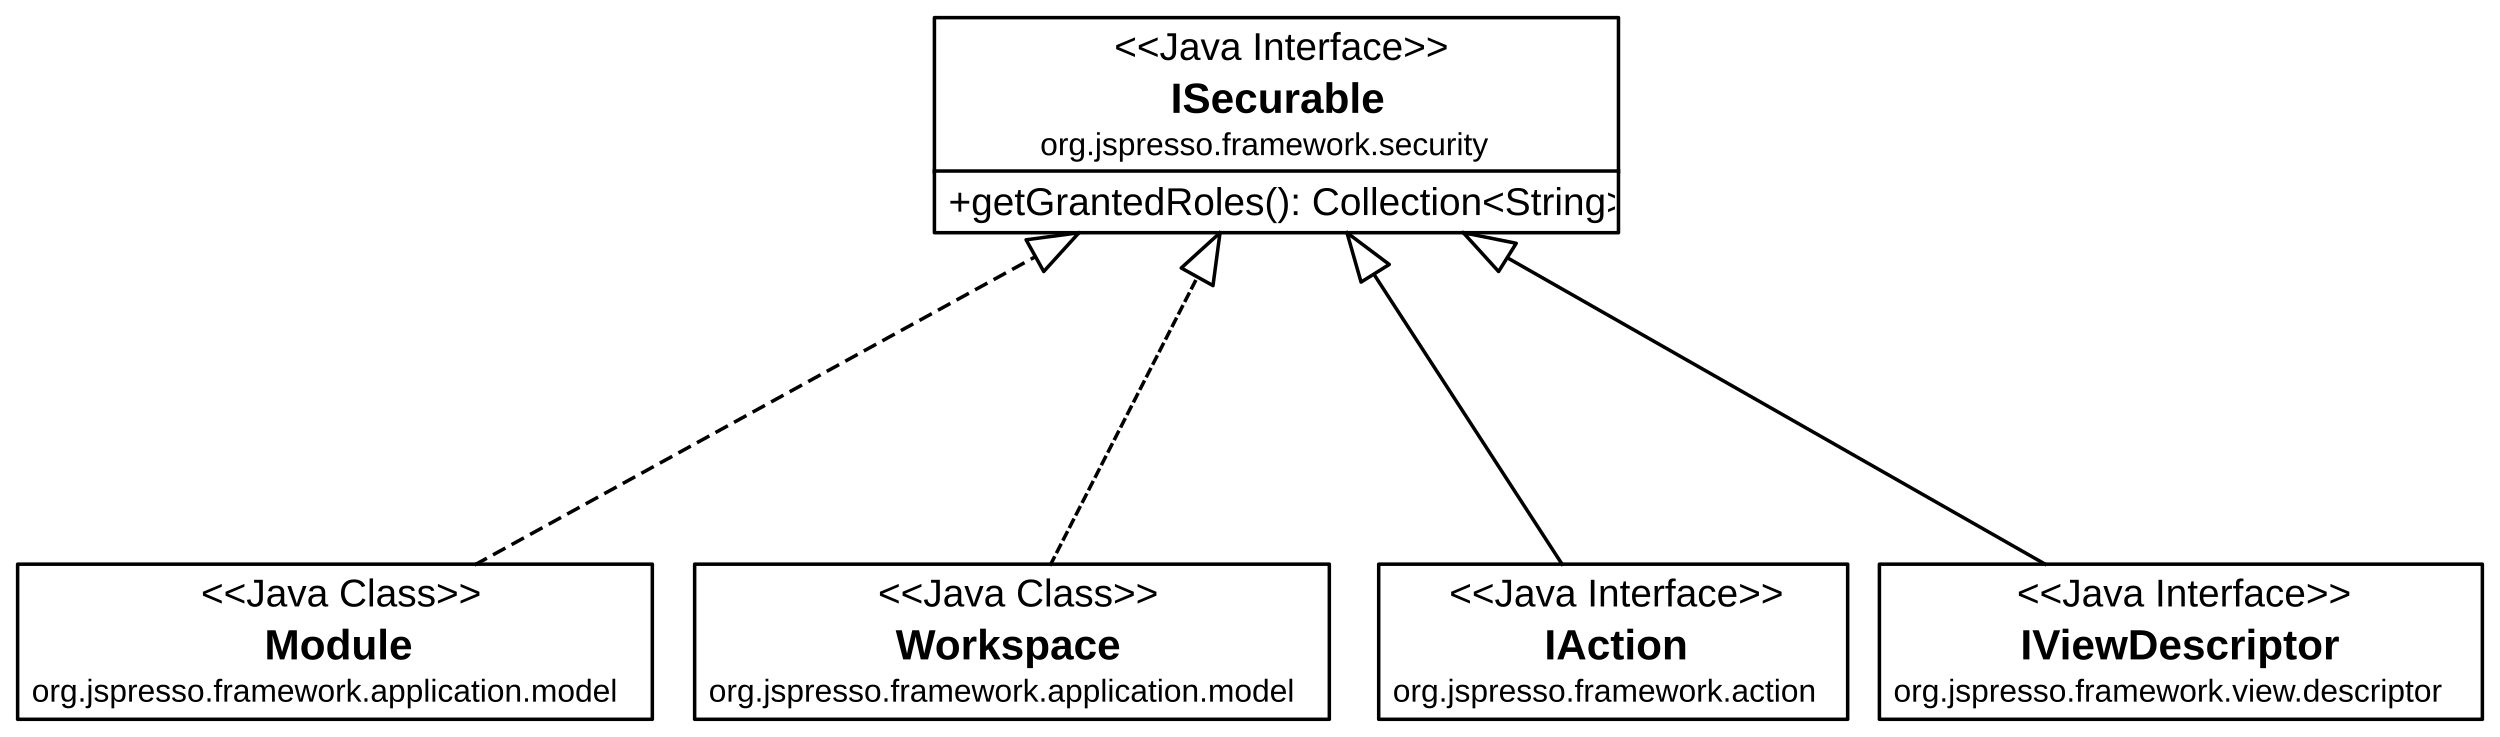
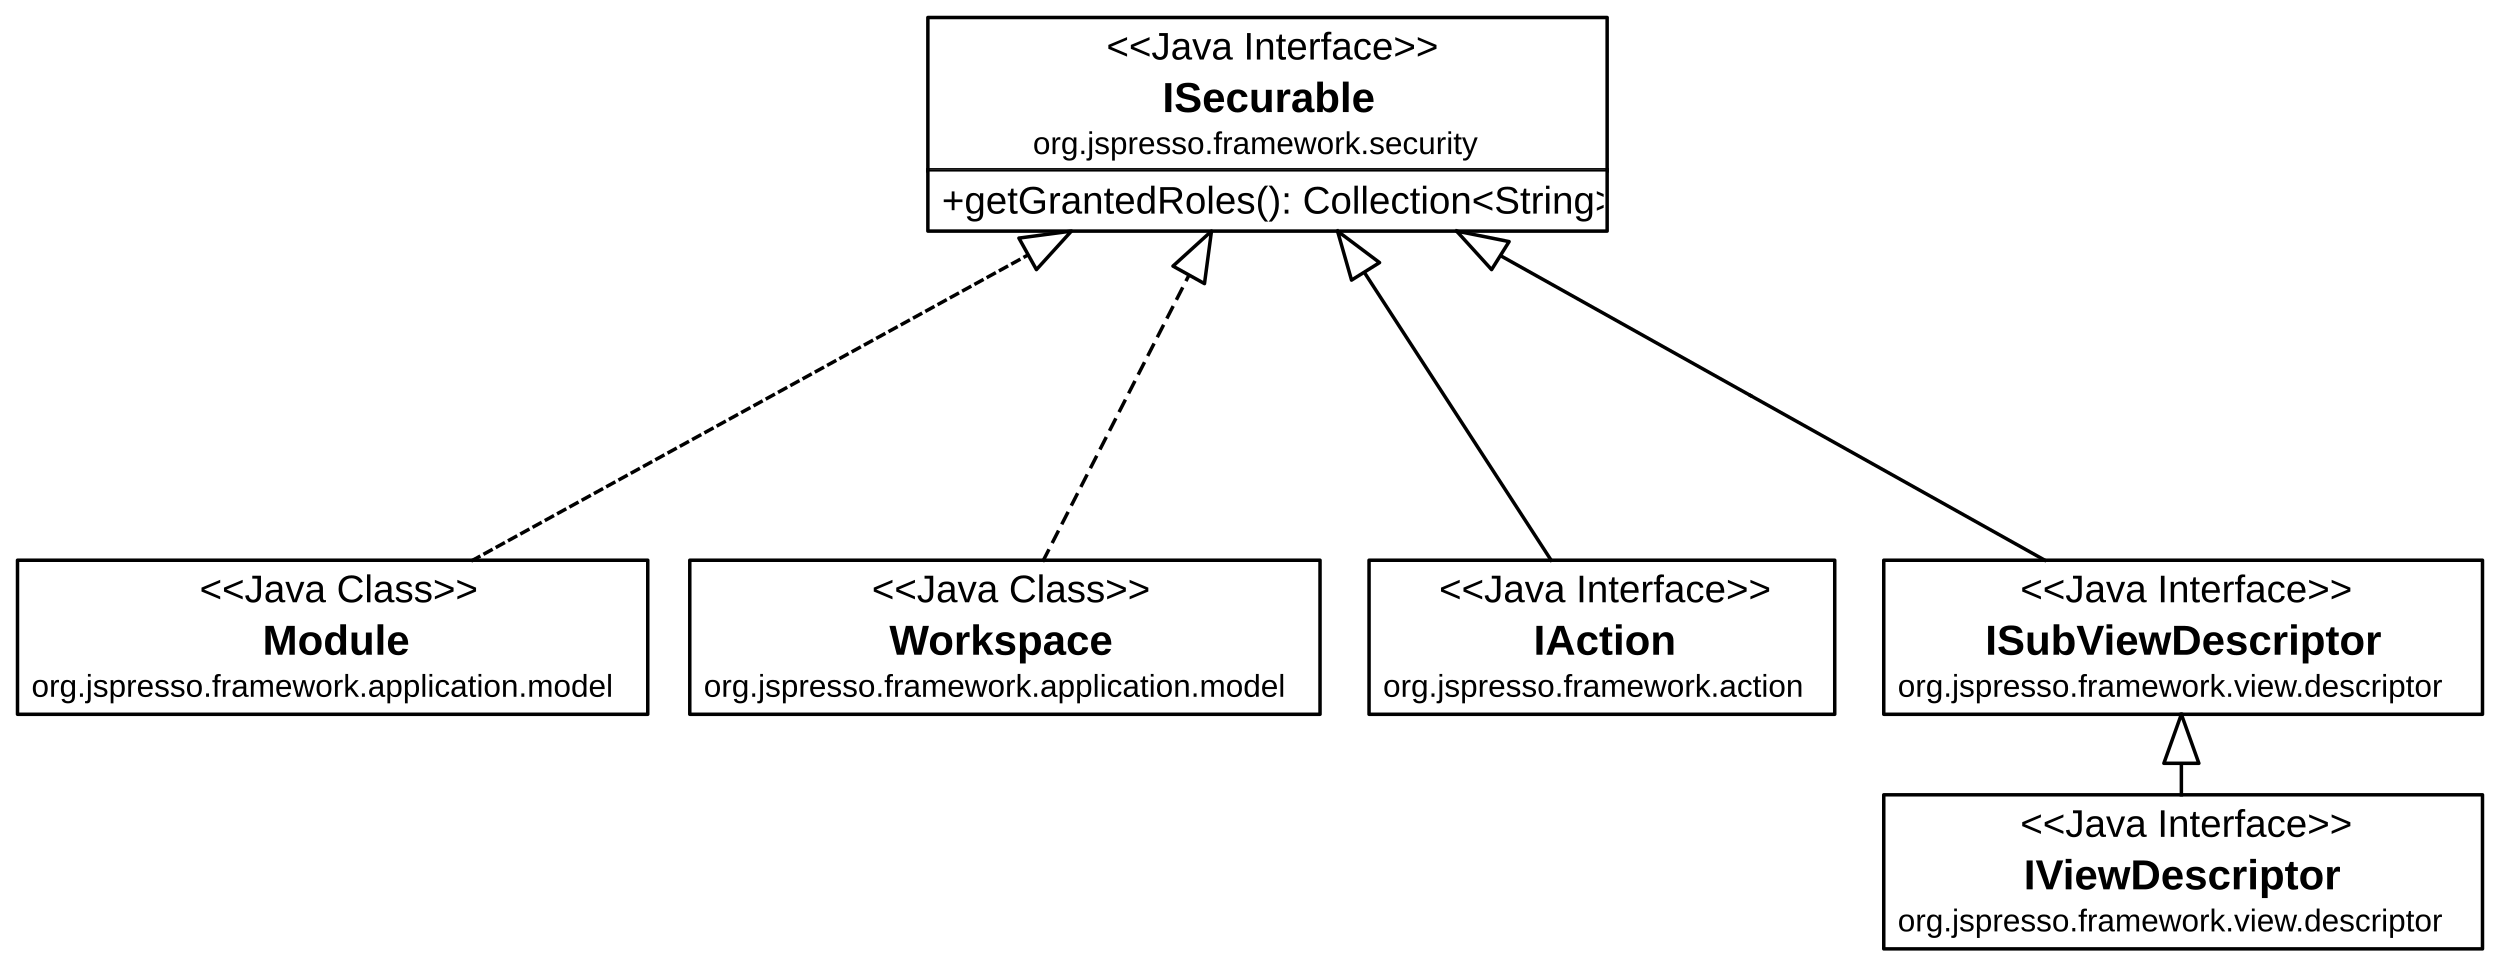
- <svg xmlns="http://www.w3.org/2000/svg" stroke-dasharray="none" shape-rendering="auto" font-family="'Dialog'" width="709" text-rendering="auto" fill-opacity="1" contentScriptType="text/ecmascript" color-interpolation="auto" color-rendering="auto" preserveAspectRatio="xMidYMid meet" font-size="12" fill="black" stroke="black" image-rendering="auto" stroke-miterlimit="10" zoomAndPan="magnify" version="1.0" stroke-linecap="square" stroke-linejoin="miter" contentStyleType="text/css" font-style="normal" height="209" stroke-width="1" stroke-dashoffset="0" font-weight="normal" stroke-opacity="1">
+ <svg xmlns="http://www.w3.org/2000/svg" stroke-dasharray="none" shape-rendering="auto" font-family="'Dialog'" width="714" text-rendering="auto" fill-opacity="1" contentScriptType="text/ecmascript" color-interpolation="auto" color-rendering="auto" preserveAspectRatio="xMidYMid meet" font-size="12" fill="black" stroke="black" image-rendering="auto" stroke-miterlimit="10" zoomAndPan="magnify" version="1.0" stroke-linecap="square" stroke-linejoin="miter" contentStyleType="text/css" font-style="normal" height="276" stroke-width="1" stroke-dashoffset="0" font-weight="normal" stroke-opacity="1">
  <defs id="genericDefs" />
  <g>
    <defs id="defs1">
      <clipPath clipPathUnits="userSpaceOnUse" id="clipPath1">
        <path d="M264 4 L460 4 L460 50 L264 50 L264 4 Z" />
      </clipPath>
      <clipPath clipPathUnits="userSpaceOnUse" id="clipPath2">
        <path d="M313 5 L411 5 L411 21 L313 21 L313 5 Z" />
      </clipPath>
      <clipPath clipPathUnits="userSpaceOnUse" id="clipPath3">
        <path d="M329 19 L395 19 L395 36 L329 36 L329 19 Z" />
      </clipPath>
      <clipPath clipPathUnits="userSpaceOnUse" id="clipPath4">
        <path d="M292 34 L432 34 L432 48 L292 48 L292 34 Z" />
      </clipPath>
      <clipPath clipPathUnits="userSpaceOnUse" id="clipPath5">
        <path d="M264 48 L460 48 L460 67 L264 67 L264 48 Z" />
      </clipPath>
      <clipPath clipPathUnits="userSpaceOnUse" id="clipPath6">
        <path d="M266 49 L458 49 L458 65 L266 65 L266 49 Z" />
      </clipPath>
      <clipPath clipPathUnits="userSpaceOnUse" id="clipPath7">
        <path d="M4 159 L186 159 L186 205 L4 205 L4 159 Z" />
      </clipPath>
      <clipPath clipPathUnits="userSpaceOnUse" id="clipPath8">
        <path d="M54 160 L136 160 L136 176 L54 176 L54 160 Z" />
      </clipPath>
      <clipPath clipPathUnits="userSpaceOnUse" id="clipPath9">
        <path d="M72 174 L118 174 L118 191 L72 191 L72 174 Z" />
      </clipPath>
      <clipPath clipPathUnits="userSpaceOnUse" id="clipPath10">
        <path d="M6 189 L184 189 L184 203 L6 203 L6 189 Z" />
      </clipPath>
      <clipPath clipPathUnits="userSpaceOnUse" id="clipPath11">
        <path d="M196 159 L378 159 L378 205 L196 205 L196 159 Z" />
      </clipPath>
      <clipPath clipPathUnits="userSpaceOnUse" id="clipPath12">
        <path d="M246 160 L328 160 L328 176 L246 176 L246 160 Z" />
      </clipPath>
      <clipPath clipPathUnits="userSpaceOnUse" id="clipPath13">
        <path d="M251 174 L322 174 L322 191 L251 191 L251 174 Z" />
      </clipPath>
      <clipPath clipPathUnits="userSpaceOnUse" id="clipPath14">
        <path d="M198 189 L376 189 L376 203 L198 203 L198 189 Z" />
      </clipPath>
      <clipPath clipPathUnits="userSpaceOnUse" id="clipPath15">
        <path d="M390 159 L525 159 L525 205 L390 205 L390 159 Z" />
      </clipPath>
      <clipPath clipPathUnits="userSpaceOnUse" id="clipPath16">
        <path d="M408 160 L506 160 L506 176 L408 176 L408 160 Z" />
      </clipPath>
      <clipPath clipPathUnits="userSpaceOnUse" id="clipPath17">
        <path d="M435 174 L479 174 L479 191 L435 191 L435 174 Z" />
      </clipPath>
      <clipPath clipPathUnits="userSpaceOnUse" id="clipPath18">
        <path d="M392 189 L523 189 L523 203 L392 203 L392 189 Z" />
      </clipPath>
      <clipPath clipPathUnits="userSpaceOnUse" id="clipPath19">
-         <path d="M532 159 L705 159 L705 205 L532 205 L532 159 Z" />
+         <path d="M537 226 L710 226 L710 272 L537 272 L537 226 Z" />
      </clipPath>
      <clipPath clipPathUnits="userSpaceOnUse" id="clipPath20">
-         <path d="M569 160 L667 160 L667 176 L569 176 L569 160 Z" />
+         <path d="M574 227 L672 227 L672 243 L574 243 L574 227 Z" />
      </clipPath>
      <clipPath clipPathUnits="userSpaceOnUse" id="clipPath21">
-         <path d="M570 174 L666 174 L666 191 L570 191 L570 174 Z" />
+         <path d="M575 241 L671 241 L671 258 L575 258 L575 241 Z" />
      </clipPath>
      <clipPath clipPathUnits="userSpaceOnUse" id="clipPath22">
-         <path d="M534 189 L703 189 L703 203 L534 203 L534 189 Z" />
+         <path d="M539 256 L708 256 L708 270 L539 270 L539 256 Z" />
      </clipPath>
      <clipPath clipPathUnits="userSpaceOnUse" id="clipPath23">
-         <path d="M134 65 L308 65 L308 162 L134 162 L134 65 Z" />
+         <path d="M537 159 L710 159 L710 205 L537 205 L537 159 Z" />
      </clipPath>
      <clipPath clipPathUnits="userSpaceOnUse" id="clipPath24">
-         <path d="M290 65 L308 65 L308 79 L290 79 L290 65 Z" />
+         <path d="M574 160 L672 160 L672 176 L574 176 L574 160 Z" />
      </clipPath>
      <clipPath clipPathUnits="userSpaceOnUse" id="clipPath25">
-         <path d="M297 65 L348 65 L348 162 L297 162 L297 65 Z" />
+         <path d="M564 174 L682 174 L682 191 L564 191 L564 174 Z" />
      </clipPath>
      <clipPath clipPathUnits="userSpaceOnUse" id="clipPath26">
-         <path d="M334 65 L348 65 L348 83 L334 83 L334 65 Z" />
+         <path d="M539 189 L708 189 L708 203 L539 203 L539 189 Z" />
      </clipPath>
      <clipPath clipPathUnits="userSpaceOnUse" id="clipPath27">
        <path d="M381 65 L445 65 L445 162 L381 162 L381 65 Z" />
      </clipPath>
      <clipPath clipPathUnits="userSpaceOnUse" id="clipPath28">
        <path d="M381 65 L396 65 L396 82 L381 82 L381 65 Z" />
      </clipPath>
      <clipPath clipPathUnits="userSpaceOnUse" id="clipPath29">
-         <path d="M414 65 L582 65 L582 162 L414 162 L414 65 Z" />
+         <path d="M297 65 L348 65 L348 162 L297 162 L297 65 Z" />
      </clipPath>
      <clipPath clipPathUnits="userSpaceOnUse" id="clipPath30">
-         <path d="M414 65 L432 65 L432 79 L414 79 L414 65 Z" />
+         <path d="M334 65 L348 65 L348 83 L334 83 L334 65 Z" />
+       </clipPath>
+       <clipPath clipPathUnits="userSpaceOnUse" id="clipPath31">
+         <path d="M134 65 L308 65 L308 162 L134 162 L134 65 Z" />
+       </clipPath>
+       <clipPath clipPathUnits="userSpaceOnUse" id="clipPath32">
+         <path d="M290 65 L308 65 L308 79 L290 79 L290 65 Z" />
+       </clipPath>
+       <clipPath clipPathUnits="userSpaceOnUse" id="clipPath33">
+         <path d="M415 65 L586 65 L586 162 L415 162 L415 65 Z" />
+       </clipPath>
+       <clipPath clipPathUnits="userSpaceOnUse" id="clipPath34">
+         <path d="M415 65 L433 65 L433 79 L415 79 L415 65 Z" />
+       </clipPath>
+       <clipPath clipPathUnits="userSpaceOnUse" id="clipPath35">
+         <path d="M617 203 L630 203 L630 229 L617 229 L617 203 Z" />
+       </clipPath>
+       <clipPath clipPathUnits="userSpaceOnUse" id="clipPath36">
+         <path d="M617 203 L630 203 L630 220 L617 220 L617 203 Z" />
      </clipPath>
    </defs>
    <g font-size="11" fill="white" font-family="'Tahoma'" stroke-linejoin="round" stroke="white" stroke-miterlimit="0">
-       <rect width="906" x="0" height="457" y="0" stroke="none" />
+       <rect width="974" x="0" height="672" y="0" stroke="none" />
      <rect x="265" y="5" clip-path="url(#clipPath1)" width="194" height="44" stroke="none" />
      <rect x="265" y="5" clip-path="url(#clipPath1)" fill="none" width="194" height="44" stroke="black" />
      <text x="316" y="17" clip-path="url(#clipPath2)" fill="black" font-family="'Arial'" stroke="none" xml:space="preserve">&lt;&lt;Java Interface&gt;&gt;</text>
    </g>
    <g stroke-miterlimit="0" font-weight="bold" font-family="'Arial'" stroke-linejoin="round">
      <text xml:space="preserve" x="332" y="32" clip-path="url(#clipPath3)" stroke="none">ISecurable</text>
      <text font-size="9" x="295" y="44" clip-path="url(#clipPath4)" stroke="none" font-weight="normal" xml:space="preserve">org.jspresso.framework.security</text>
    </g>
    <g font-size="11" fill="white" font-family="'Tahoma'" stroke-linejoin="round" stroke="white" stroke-miterlimit="0">
      <rect x="265" y="49" clip-path="url(#clipPath5)" width="194" height="17" stroke="none" />
      <rect x="265" y="48" clip-path="url(#clipPath5)" fill="none" width="194" height="18" stroke="black" />
      <text x="269" y="61" clip-path="url(#clipPath6)" fill="black" font-family="'Arial'" stroke="none" xml:space="preserve">+getGrantedRoles(): Collection&lt;String&gt;</text>
      <rect x="5" y="160" clip-path="url(#clipPath7)" width="180" height="44" stroke="none" />
      <rect x="5" y="160" clip-path="url(#clipPath7)" fill="none" width="180" height="44" stroke="black" />
      <text x="57" y="172" clip-path="url(#clipPath8)" fill="black" font-family="'Arial'" stroke="none" xml:space="preserve">&lt;&lt;Java Class&gt;&gt;</text>
    </g>
    <g stroke-miterlimit="0" font-weight="bold" font-family="'Arial'" stroke-linejoin="round">
      <text xml:space="preserve" x="75" y="187" clip-path="url(#clipPath9)" stroke="none">Module</text>
      <text font-size="9" x="9" y="199" clip-path="url(#clipPath10)" stroke="none" font-weight="normal" xml:space="preserve">org.jspresso.framework.application.model</text>
    </g>
    <g font-size="11" fill="white" font-family="'Tahoma'" stroke-linejoin="round" stroke="white" stroke-miterlimit="0">
      <rect x="197" y="160" clip-path="url(#clipPath11)" width="180" height="44" stroke="none" />
      <rect x="197" y="160" clip-path="url(#clipPath11)" fill="none" width="180" height="44" stroke="black" />
      <text x="249" y="172" clip-path="url(#clipPath12)" fill="black" font-family="'Arial'" stroke="none" xml:space="preserve">&lt;&lt;Java Class&gt;&gt;</text>
    </g>
    <g stroke-miterlimit="0" font-weight="bold" font-family="'Arial'" stroke-linejoin="round">
      <text xml:space="preserve" x="254" y="187" clip-path="url(#clipPath13)" stroke="none">Workspace</text>
      <text font-size="9" x="201" y="199" clip-path="url(#clipPath14)" stroke="none" font-weight="normal" xml:space="preserve">org.jspresso.framework.application.model</text>
    </g>
    <g font-size="11" fill="white" font-family="'Tahoma'" stroke-linejoin="round" stroke="white" stroke-miterlimit="0">
      <rect x="391" y="160" clip-path="url(#clipPath15)" width="133" height="44" stroke="none" />
      <rect x="391" y="160" clip-path="url(#clipPath15)" fill="none" width="133" height="44" stroke="black" />
      <text x="411" y="172" clip-path="url(#clipPath16)" fill="black" font-family="'Arial'" stroke="none" xml:space="preserve">&lt;&lt;Java Interface&gt;&gt;</text>
    </g>
    <g stroke-miterlimit="0" font-weight="bold" font-family="'Arial'" stroke-linejoin="round">
      <text xml:space="preserve" x="438" y="187" clip-path="url(#clipPath17)" stroke="none">IAction</text>
      <text font-size="9" x="395" y="199" clip-path="url(#clipPath18)" stroke="none" font-weight="normal" xml:space="preserve">org.jspresso.framework.action</text>
    </g>
    <g font-size="11" fill="white" font-family="'Tahoma'" stroke-linejoin="round" stroke="white" stroke-miterlimit="0">
-       <rect x="533" y="160" clip-path="url(#clipPath19)" width="171" height="44" stroke="none" />
-       <rect x="533" y="160" clip-path="url(#clipPath19)" fill="none" width="171" height="44" stroke="black" />
-       <text x="572" y="172" clip-path="url(#clipPath20)" fill="black" font-family="'Arial'" stroke="none" xml:space="preserve">&lt;&lt;Java Interface&gt;&gt;</text>
+       <rect x="538" y="227" clip-path="url(#clipPath19)" width="171" height="44" stroke="none" />
+       <rect x="538" y="227" clip-path="url(#clipPath19)" fill="none" width="171" height="44" stroke="black" />
+       <text x="577" y="239" clip-path="url(#clipPath20)" fill="black" font-family="'Arial'" stroke="none" xml:space="preserve">&lt;&lt;Java Interface&gt;&gt;</text>
    </g>
    <g stroke-miterlimit="0" font-weight="bold" font-family="'Arial'" stroke-linejoin="round">
-       <text xml:space="preserve" x="573" y="187" clip-path="url(#clipPath21)" stroke="none">IViewDescriptor</text>
-       <text font-size="9" x="537" y="199" clip-path="url(#clipPath22)" stroke="none" font-weight="normal" xml:space="preserve">org.jspresso.framework.view.descriptor</text>
+       <text xml:space="preserve" x="578" y="254" clip-path="url(#clipPath21)" stroke="none">IViewDescriptor</text>
+       <text font-size="9" x="542" y="266" clip-path="url(#clipPath22)" stroke="none" font-weight="normal" xml:space="preserve">org.jspresso.framework.view.descriptor</text>
    </g>
-     <g stroke-dasharray="3,3" font-size="11" stroke-miterlimit="0" font-family="'Tahoma'" stroke-linejoin="round">
-       <line clip-path="url(#clipPath23)" fill="none" x1="135" x2="306" y1="160" y2="66" />
-       <polygon fill="white" stroke-dasharray="none" clip-path="url(#clipPath24)" points=" 306 66 296 77 291 68" stroke="none" />
-       <polygon fill="none" stroke-dasharray="none" clip-path="url(#clipPath24)" points=" 306 66 296 77 291 68" />
-       <line clip-path="url(#clipPath25)" fill="none" x1="298" x2="346" y1="160" y2="66" stroke-dasharray="2,2" />
-       <polygon fill="white" stroke-dasharray="none" clip-path="url(#clipPath26)" points=" 346 66 344 81 335 76" stroke="none" />
-       <polygon fill="none" stroke-dasharray="none" clip-path="url(#clipPath26)" points=" 346 66 344 81 335 76" />
-       <line clip-path="url(#clipPath27)" fill="none" x1="443" x2="382" y1="160" y2="66" stroke-dasharray="none" />
-       <polygon fill="white" stroke-dasharray="none" clip-path="url(#clipPath28)" points=" 382 66 394 75 386 80" stroke="none" />
-       <polygon fill="none" stroke-dasharray="none" clip-path="url(#clipPath28)" points=" 382 66 394 75 386 80" />
-       <line clip-path="url(#clipPath29)" fill="none" x1="580" x2="415" y1="160" y2="66" stroke-dasharray="none" />
-       <polygon fill="white" stroke-dasharray="none" clip-path="url(#clipPath30)" points=" 415 66 430 69 425 77" stroke="none" />
-       <polygon fill="none" stroke-dasharray="none" clip-path="url(#clipPath30)" points=" 415 66 430 69 425 77" />
+     <g font-size="11" fill="white" font-family="'Tahoma'" stroke-linejoin="round" stroke="white" stroke-miterlimit="0">
+       <rect x="538" y="160" clip-path="url(#clipPath23)" width="171" height="44" stroke="none" />
+       <rect x="538" y="160" clip-path="url(#clipPath23)" fill="none" width="171" height="44" stroke="black" />
+       <text x="577" y="172" clip-path="url(#clipPath24)" fill="black" font-family="'Arial'" stroke="none" xml:space="preserve">&lt;&lt;Java Interface&gt;&gt;</text>
+     </g>
+     <g stroke-miterlimit="0" font-weight="bold" font-family="'Arial'" stroke-linejoin="round">
+       <text xml:space="preserve" x="567" y="187" clip-path="url(#clipPath25)" stroke="none">ISubViewDescriptor</text>
+       <text font-size="9" x="542" y="199" clip-path="url(#clipPath26)" stroke="none" font-weight="normal" xml:space="preserve">org.jspresso.framework.view.descriptor</text>
+       <line clip-path="url(#clipPath27)" fill="none" x1="443" x2="382" y1="160" y2="66" />
+     </g>
+     <g font-size="11" fill="white" font-family="'Tahoma'" stroke-linejoin="round" stroke="white" stroke-miterlimit="0">
+       <polygon clip-path="url(#clipPath28)" points=" 382 66 394 75 386 80" stroke="none" />
+       <polygon fill="none" clip-path="url(#clipPath28)" points=" 382 66 394 75 386 80" stroke="black" />
+       <line clip-path="url(#clipPath29)" fill="none" x1="298" x2="346" y1="160" y2="66" stroke-dasharray="3,3" stroke="black" />
+       <polygon clip-path="url(#clipPath30)" points=" 346 66 344 81 335 76" stroke="none" />
+       <polygon fill="none" clip-path="url(#clipPath30)" points=" 346 66 344 81 335 76" stroke="black" />
+       <line clip-path="url(#clipPath31)" fill="none" x1="135" x2="306" y1="160" y2="66" stroke-dasharray="2,2" stroke="black" />
+       <polygon clip-path="url(#clipPath32)" points=" 306 66 296 77 291 68" stroke="none" />
+       <polygon fill="none" clip-path="url(#clipPath32)" points=" 306 66 296 77 291 68" stroke="black" />
+       <line clip-path="url(#clipPath33)" fill="none" x1="584" x2="500" y1="160" y2="113" stroke="black" />
+       <line clip-path="url(#clipPath33)" fill="none" x1="500" x2="416" y1="113" y2="66" stroke="black" />
+       <polygon clip-path="url(#clipPath34)" points=" 416 66 431 69 426 77" stroke="none" />
+       <polygon fill="none" clip-path="url(#clipPath34)" points=" 416 66 431 69 426 77" stroke="black" />
+       <line clip-path="url(#clipPath35)" fill="none" x1="623" x2="623" y1="227" y2="215" stroke="black" />
+       <line clip-path="url(#clipPath35)" fill="none" x1="623" x2="623" y1="215" y2="204" stroke="black" />
+       <polygon clip-path="url(#clipPath36)" points=" 623 204 628 218 618 218" stroke="none" />
+       <polygon fill="none" clip-path="url(#clipPath36)" points=" 623 204 628 218 618 218" stroke="black" />
    </g>
  </g>
</svg>
